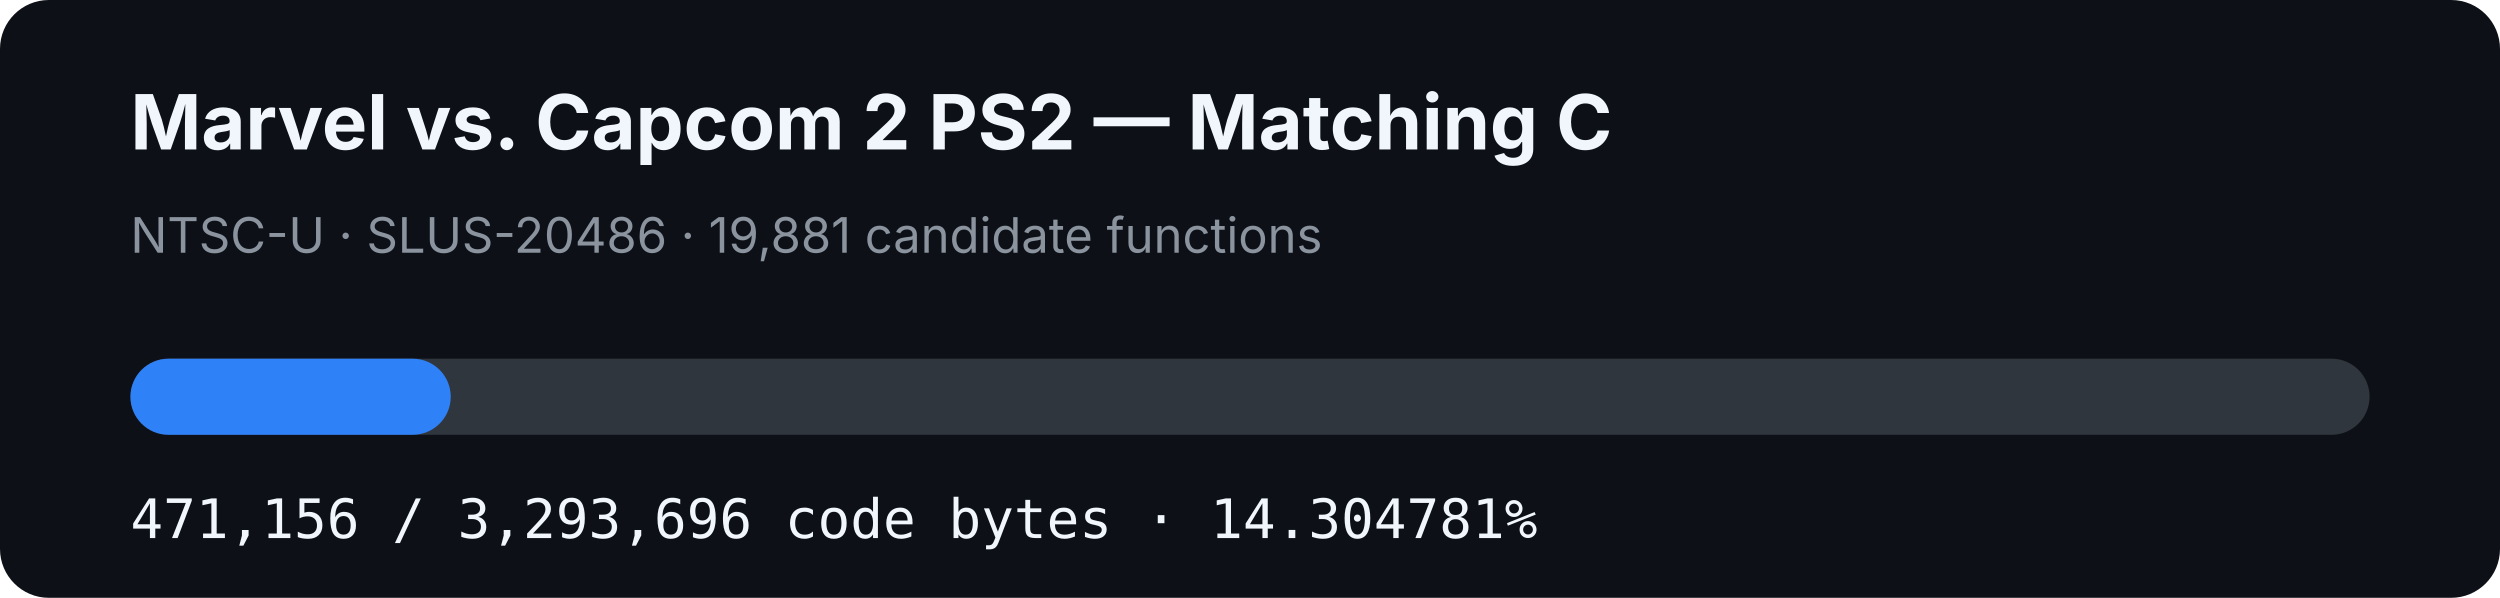
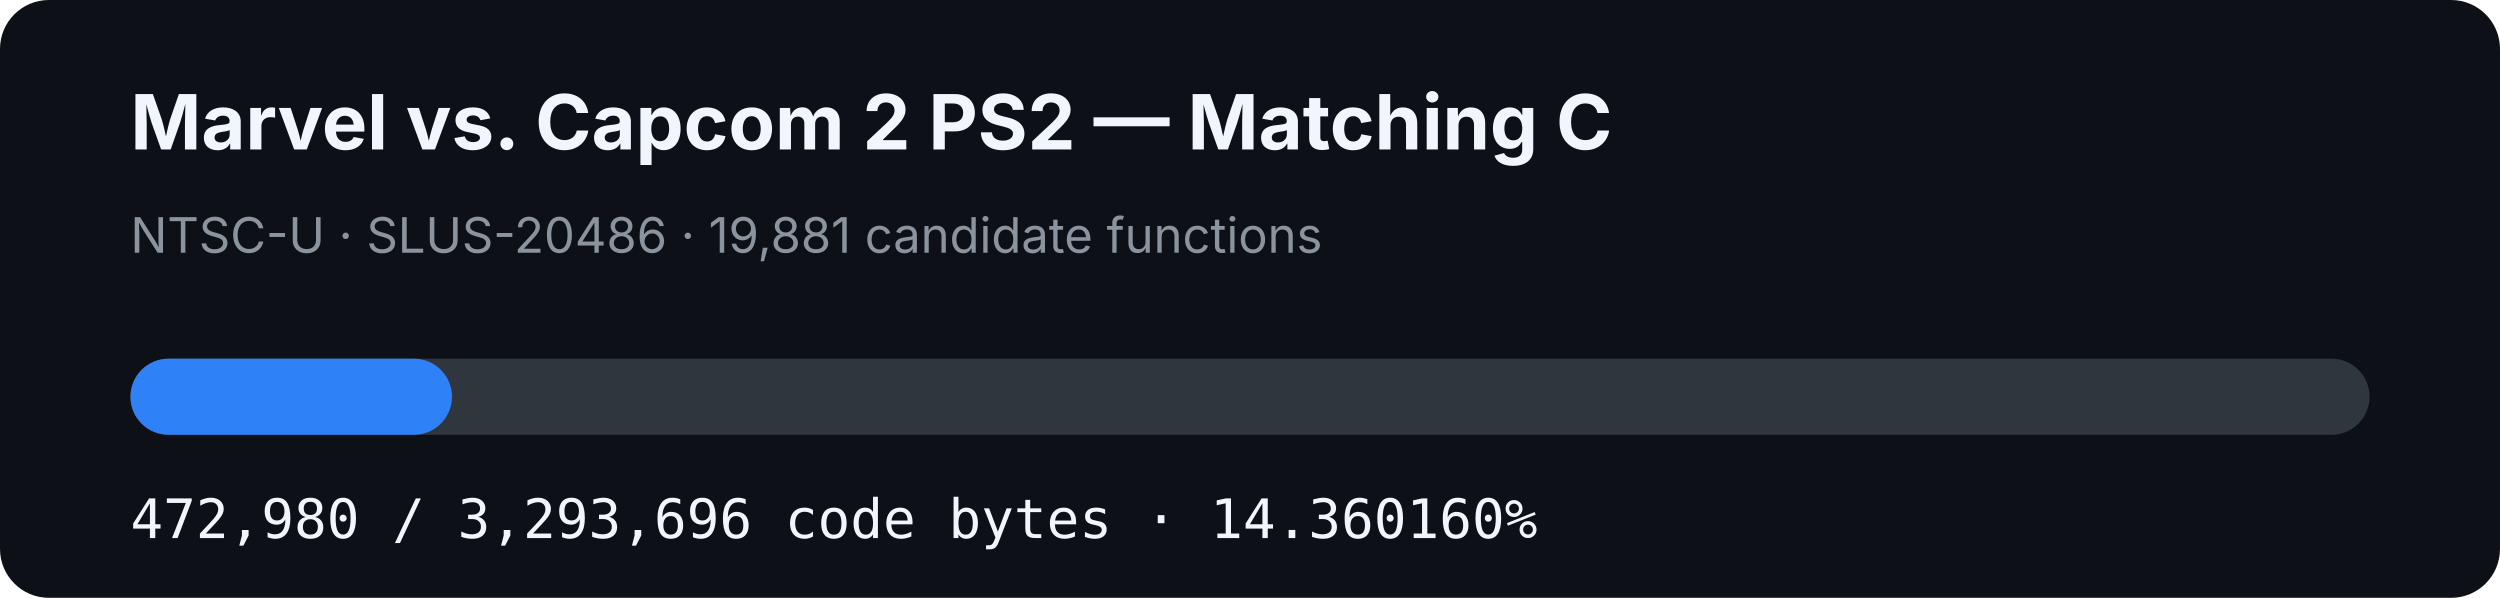
- <svg xmlns="http://www.w3.org/2000/svg" width="920" height="220" viewBox="0 0 920 220" role="img" aria-label="MVC2 PS2 matching C progress: 14.304781%">
+ <svg xmlns="http://www.w3.org/2000/svg" width="920" height="220" viewBox="0 0 920 220" role="img" aria-label="MVC2 PS2 matching C progress: 14.360160%">
  <rect width="920" height="220" rx="18" fill="#0d1117" />
  <text x="48" y="55" fill="#f0f6fc" font-family="-apple-system,BlinkMacSystemFont,Segoe UI,sans-serif" font-size="28" font-weight="700">Marvel vs. Capcom 2 PS2 — Matching C</text>
  <text x="48" y="93" fill="#8b949e" font-family="-apple-system,BlinkMacSystemFont,Segoe UI,sans-serif" font-size="18">NTSC-U · SLUS-20486 · 19,881 candidate functions</text>
  <rect x="48" y="132" width="824" height="28" rx="14" fill="#30363d" />
-   <rect x="48" y="132" width="117.871" height="28" rx="14" fill="#2f81f7" />
-   <text x="48" y="198" fill="#f0f6fc" font-family="ui-monospace,SFMono-Regular,Menlo,monospace" font-size="20">471,156 / 3,293,696 code bytes · 14.304781%</text>
+   <rect x="48" y="132" width="118.328" height="28" rx="14" fill="#2f81f7" />
+   <text x="48" y="198" fill="#f0f6fc" font-family="ui-monospace,SFMono-Regular,Menlo,monospace" font-size="20">472,980 / 3,293,696 code bytes · 14.360160%</text>
</svg>
